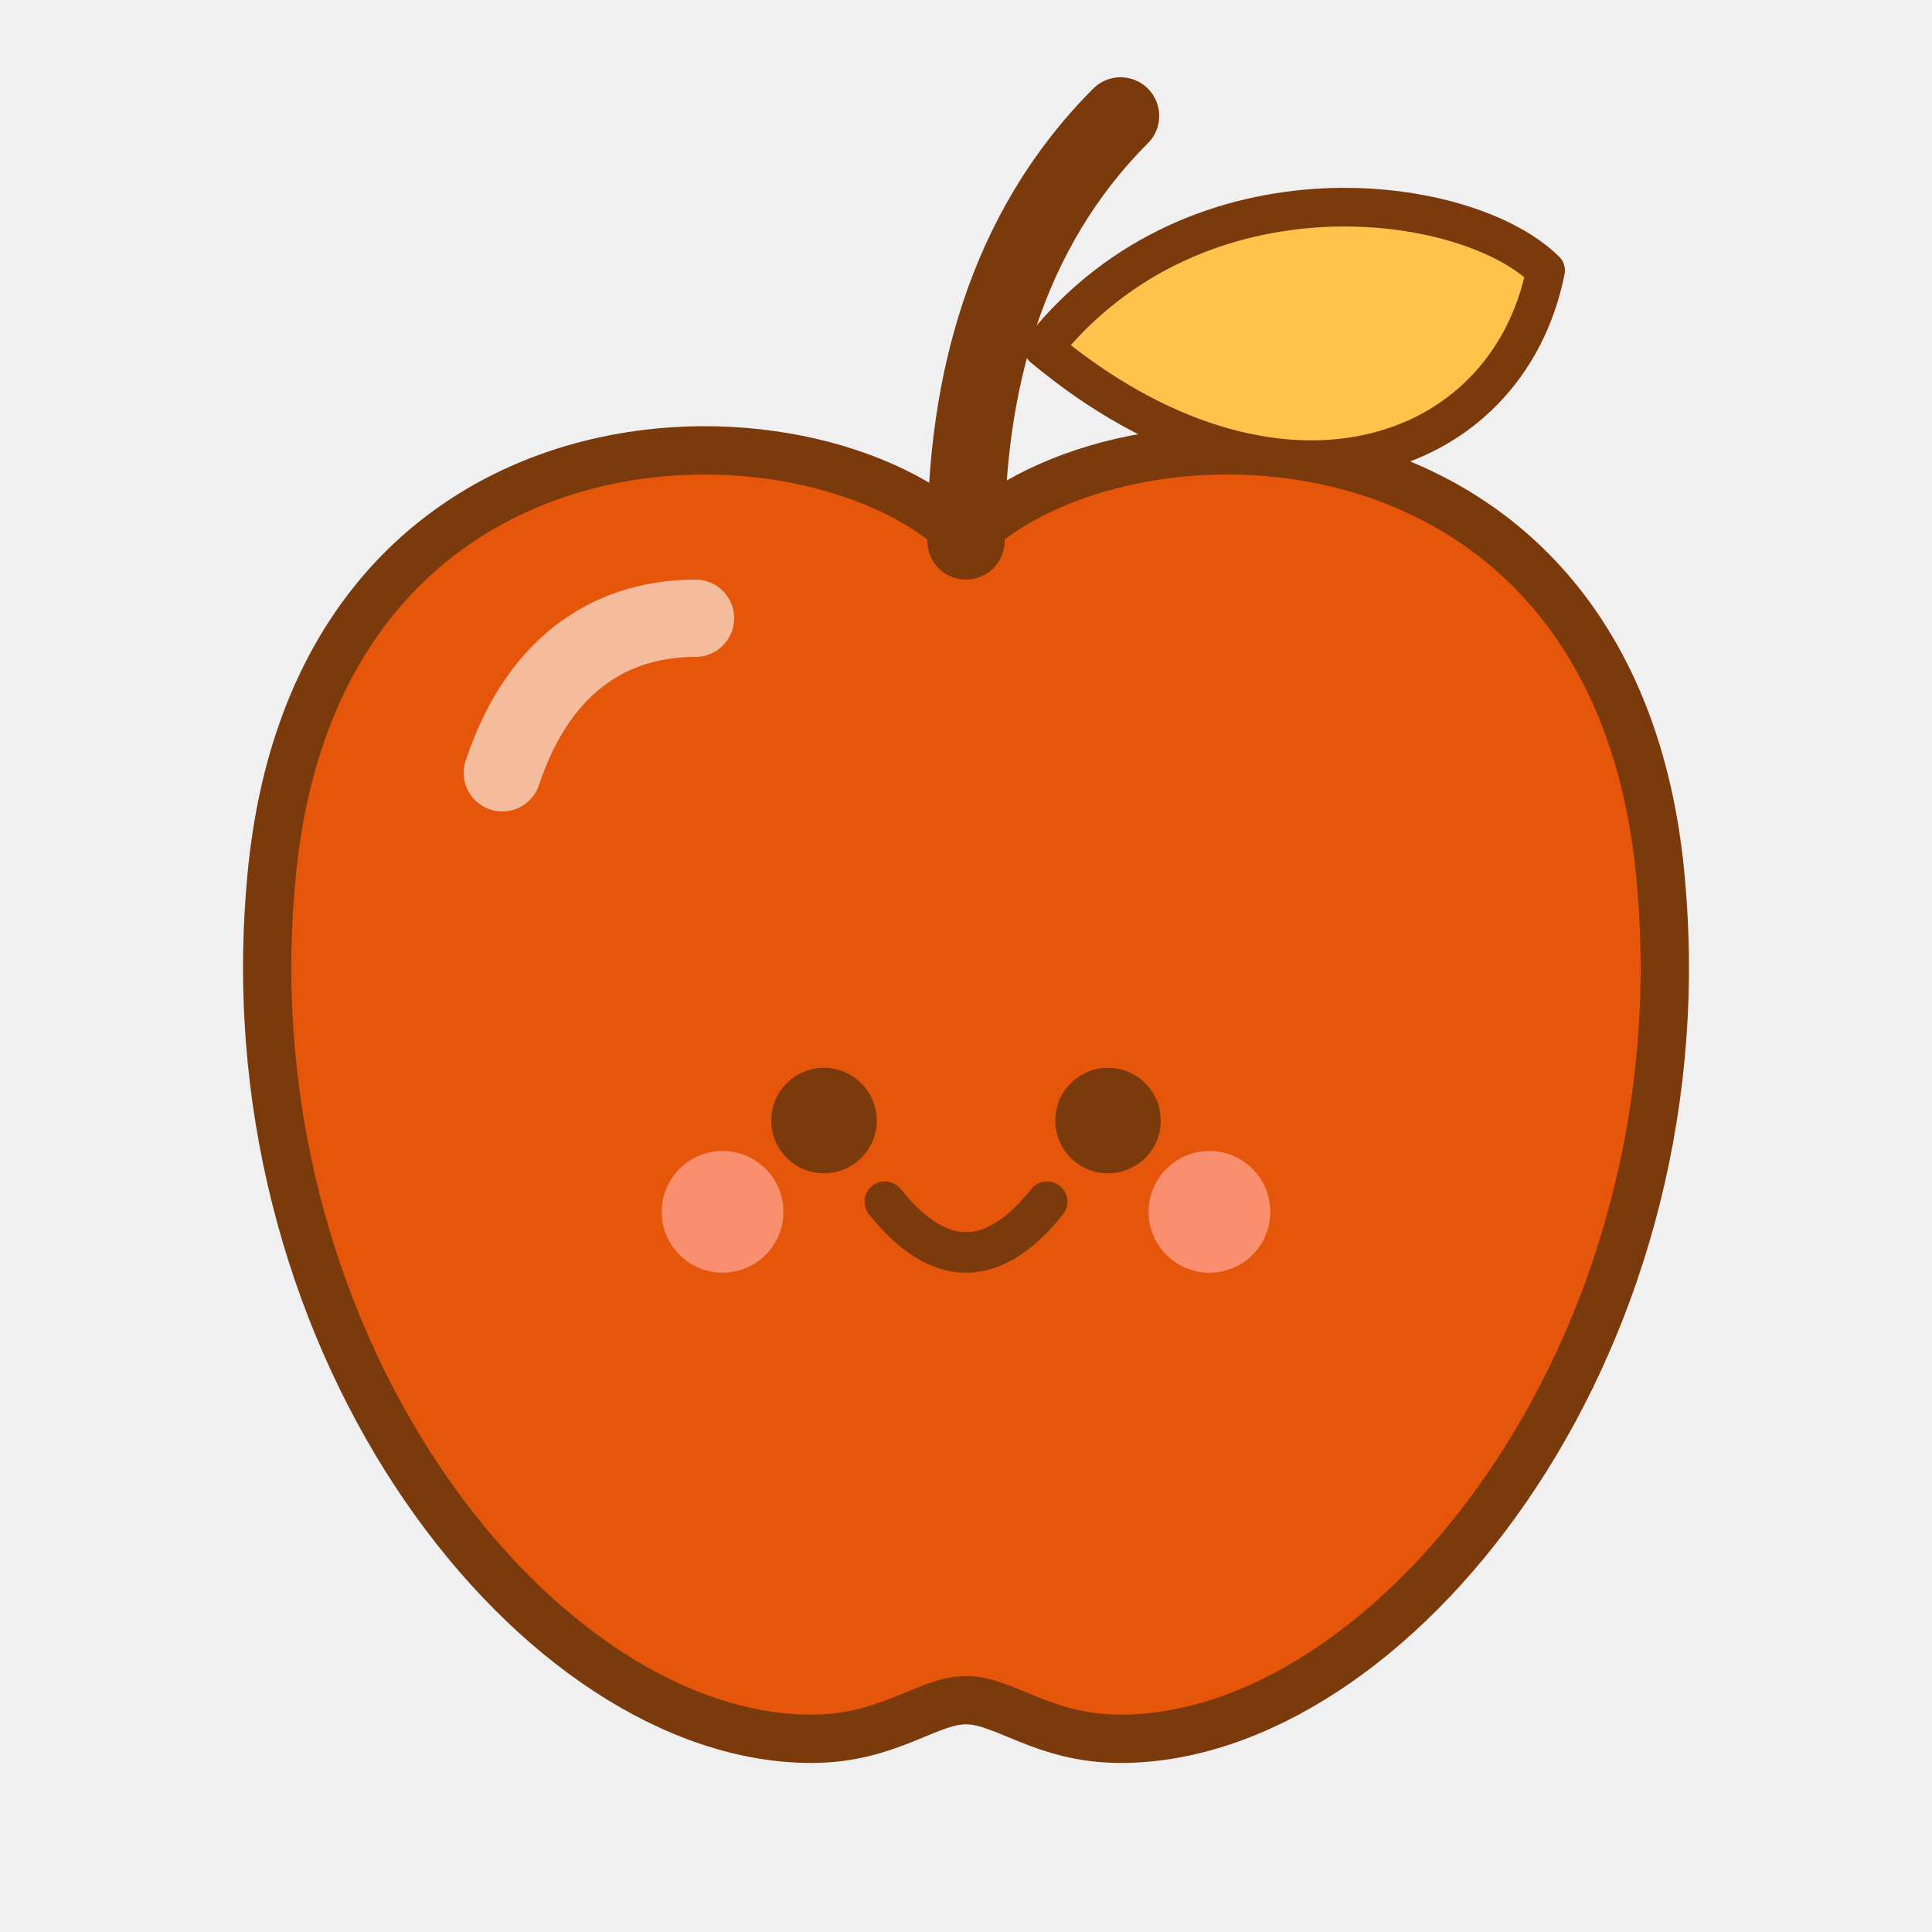
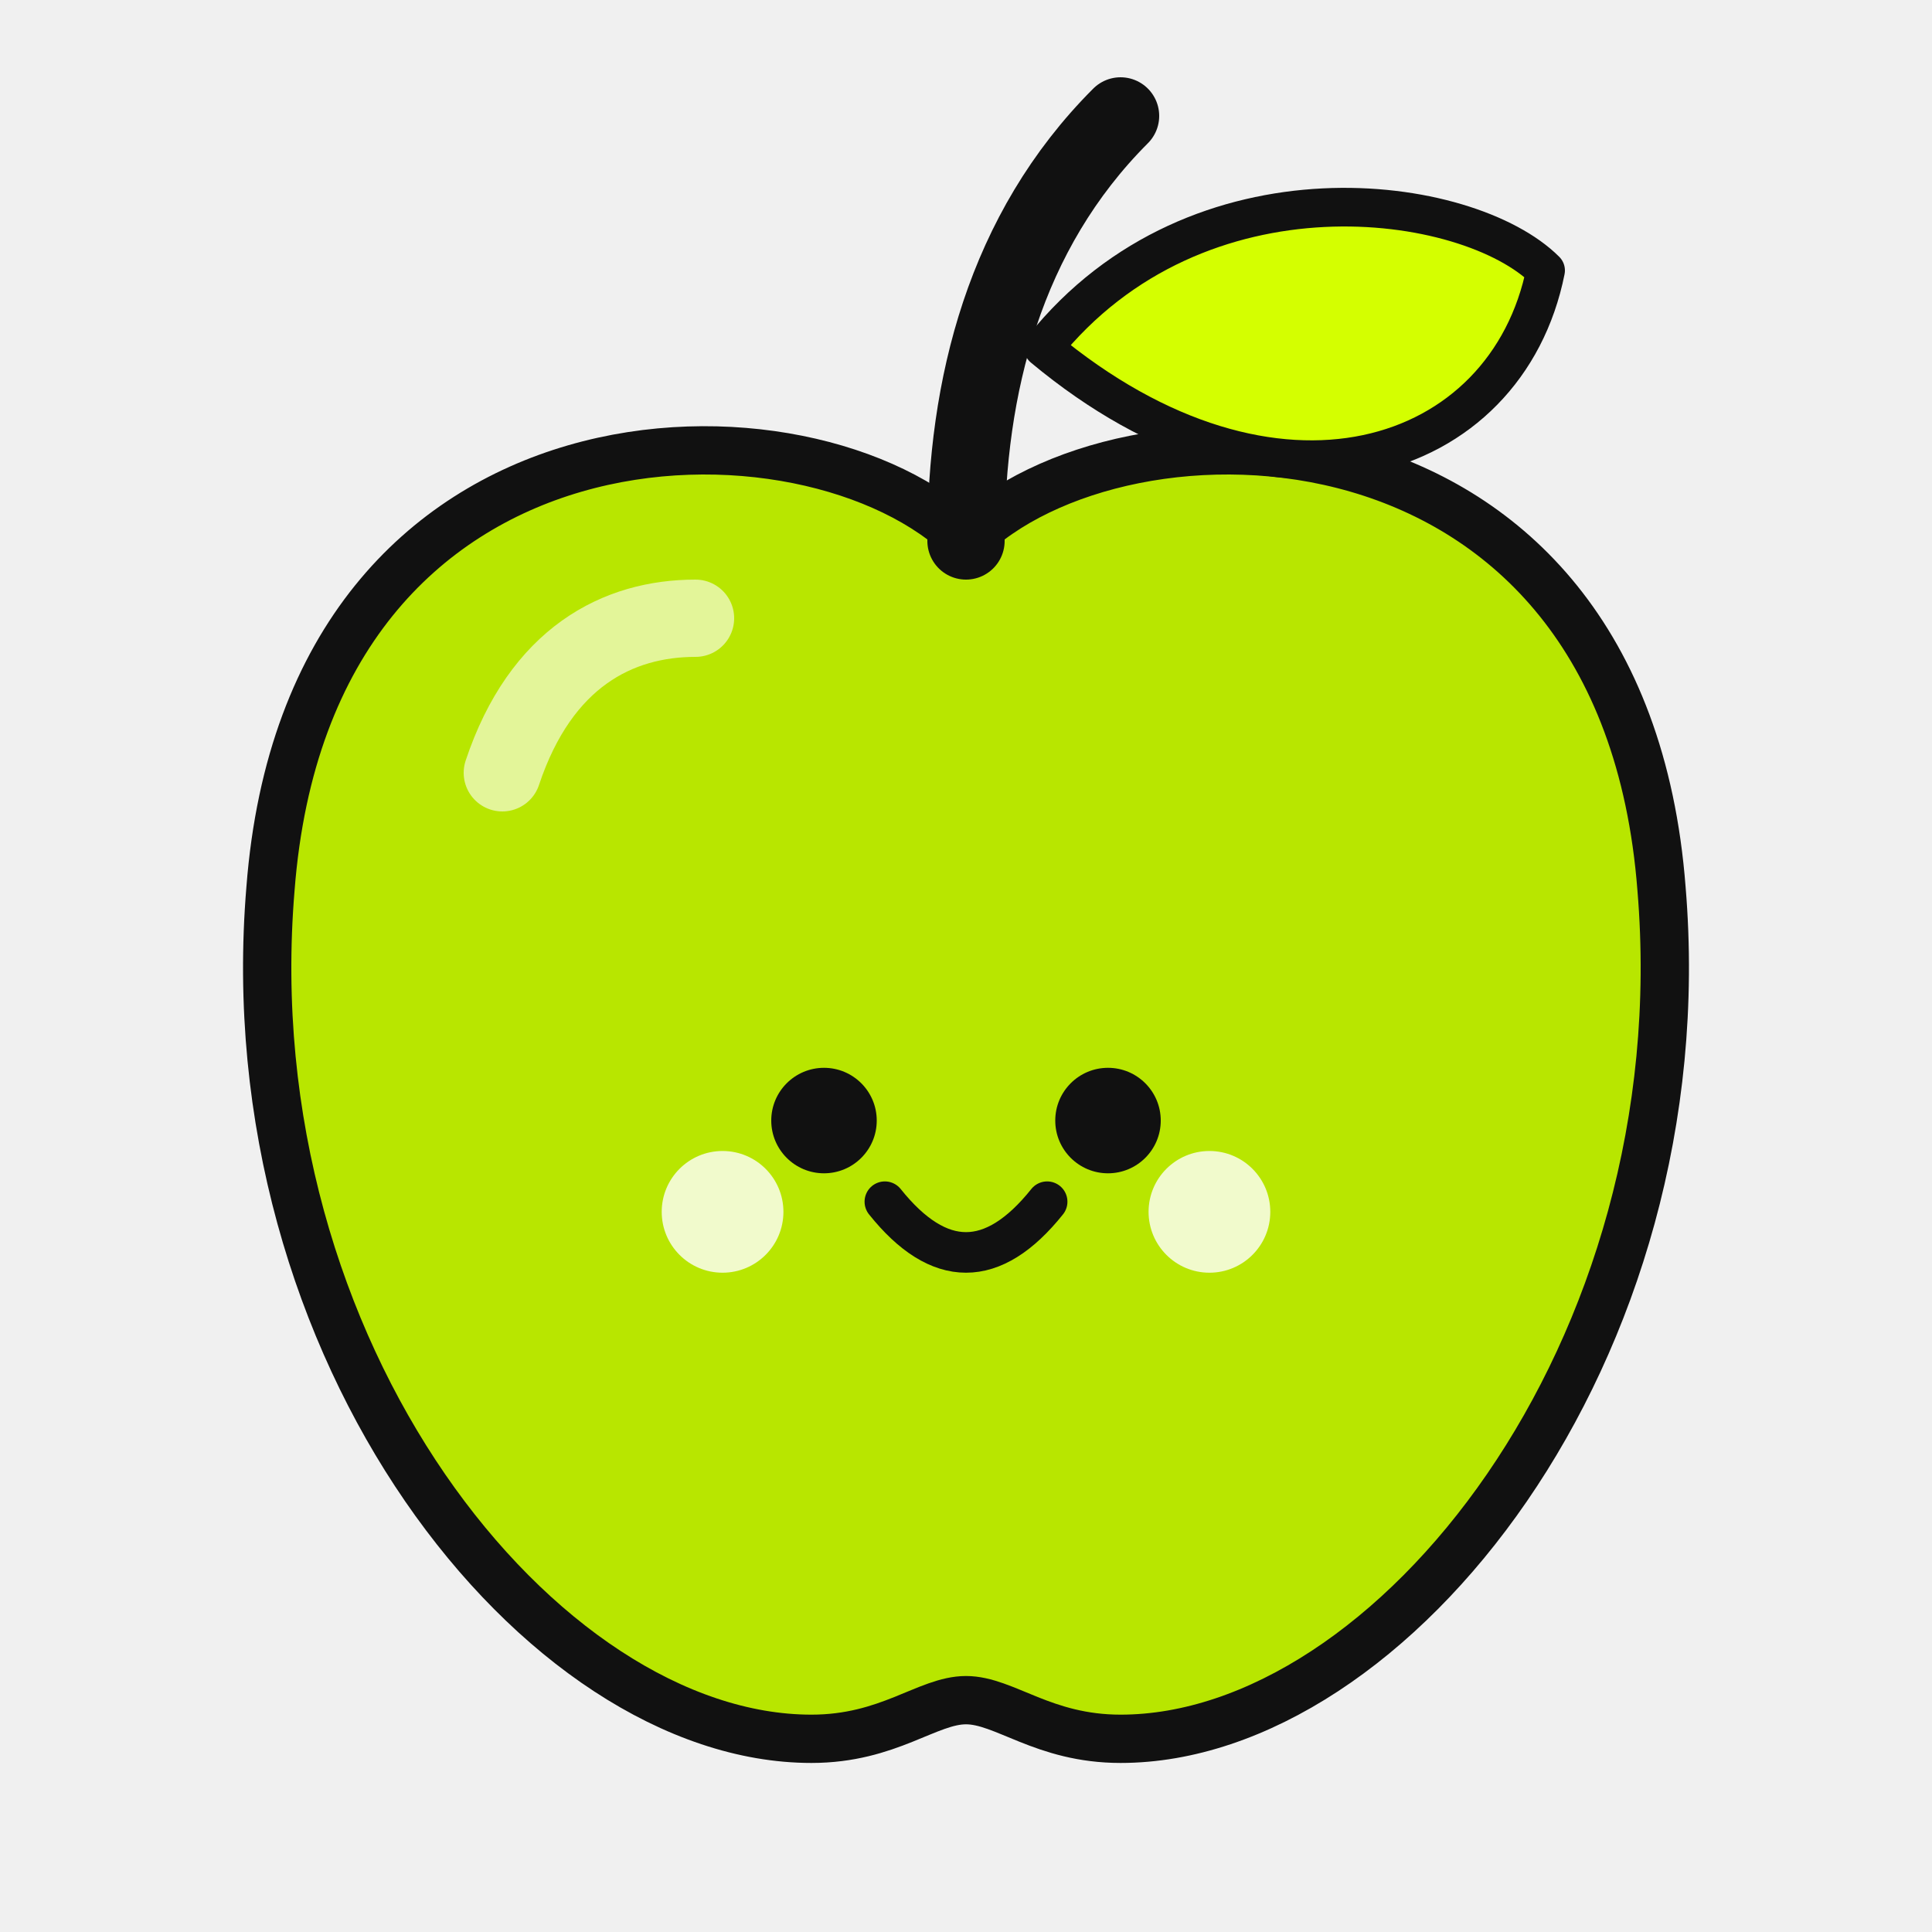
<svg xmlns="http://www.w3.org/2000/svg" viewBox="0 0 100 100">
-   <path d="M50 28c-8-8-34-8-36 18-2 24 14 44 28 44 4 0 6-2 8-2s4 2 8 2c14 0 30-20 28-44-2-26-28-26-36-18z" fill="#E5560A" stroke="#7A3A0C" stroke-width="2.5" stroke-linejoin="round" stroke-linecap="round" />
-   <path d="M50 28c0-8 2-16 8-22" stroke="#7A3A0C" stroke-width="4" stroke-linejoin="round" stroke-linecap="round" fill="none" />
-   <path d="M54 18c8-10 22-8 26-4-2 10-14 14-26 4z" fill="#FFC24B" stroke="#7A3A0C" stroke-width="2" stroke-linejoin="round" stroke-linecap="round" />
+   <path d="M50 28c-8-8-34-8-36 18-2 24 14 44 28 44 4 0 6-2 8-2s4 2 8 2c14 0 30-20 28-44-2-26-28-26-36-18z" fill="#B8E600" stroke="#111111" stroke-width="2.5" stroke-linejoin="round" stroke-linecap="round" />
+   <path d="M50 28c0-8 2-16 8-22" stroke="#111111" stroke-width="4" stroke-linejoin="round" stroke-linecap="round" fill="none" />
+   <path d="M54 18c8-10 22-8 26-4-2 10-14 14-26 4z" fill="#D4FF00" stroke="#111111" stroke-width="2" stroke-linejoin="round" stroke-linecap="round" />
  <path d="M26 40c2-6 6-8 10-8" stroke="#fff" stroke-width="4" stroke-linecap="round" fill="none" opacity=".6" />
  <g transform="translate(50 58) scale(1.05)">
-     <circle cx="-7" cy="0" r="2.6" fill="#7A3A0C" />
-     <circle cx="7" cy="0" r="2.6" fill="#7A3A0C" />
-     <circle cx="-12" cy="4.5" r="3" fill="#FF9E8A" opacity=".8" />
-     <circle cx="12" cy="4.5" r="3" fill="#FF9E8A" opacity=".8" />
-     <path d="M-4 4 Q0 9 4 4" fill="none" stroke="#7A3A0C" stroke-width="2" stroke-linecap="round" />
+     <circle cx="-7" cy="0" r="2.6" fill="#111111" />
+     <circle cx="7" cy="0" r="2.6" fill="#111111" />
+     <circle cx="-12" cy="4.5" r="3" fill="#FFFFFF" opacity=".8" />
+     <circle cx="12" cy="4.5" r="3" fill="#FFFFFF" opacity=".8" />
+     <path d="M-4 4 Q0 9 4 4" fill="none" stroke="#111111" stroke-width="2" stroke-linecap="round" />
  </g>
</svg>
